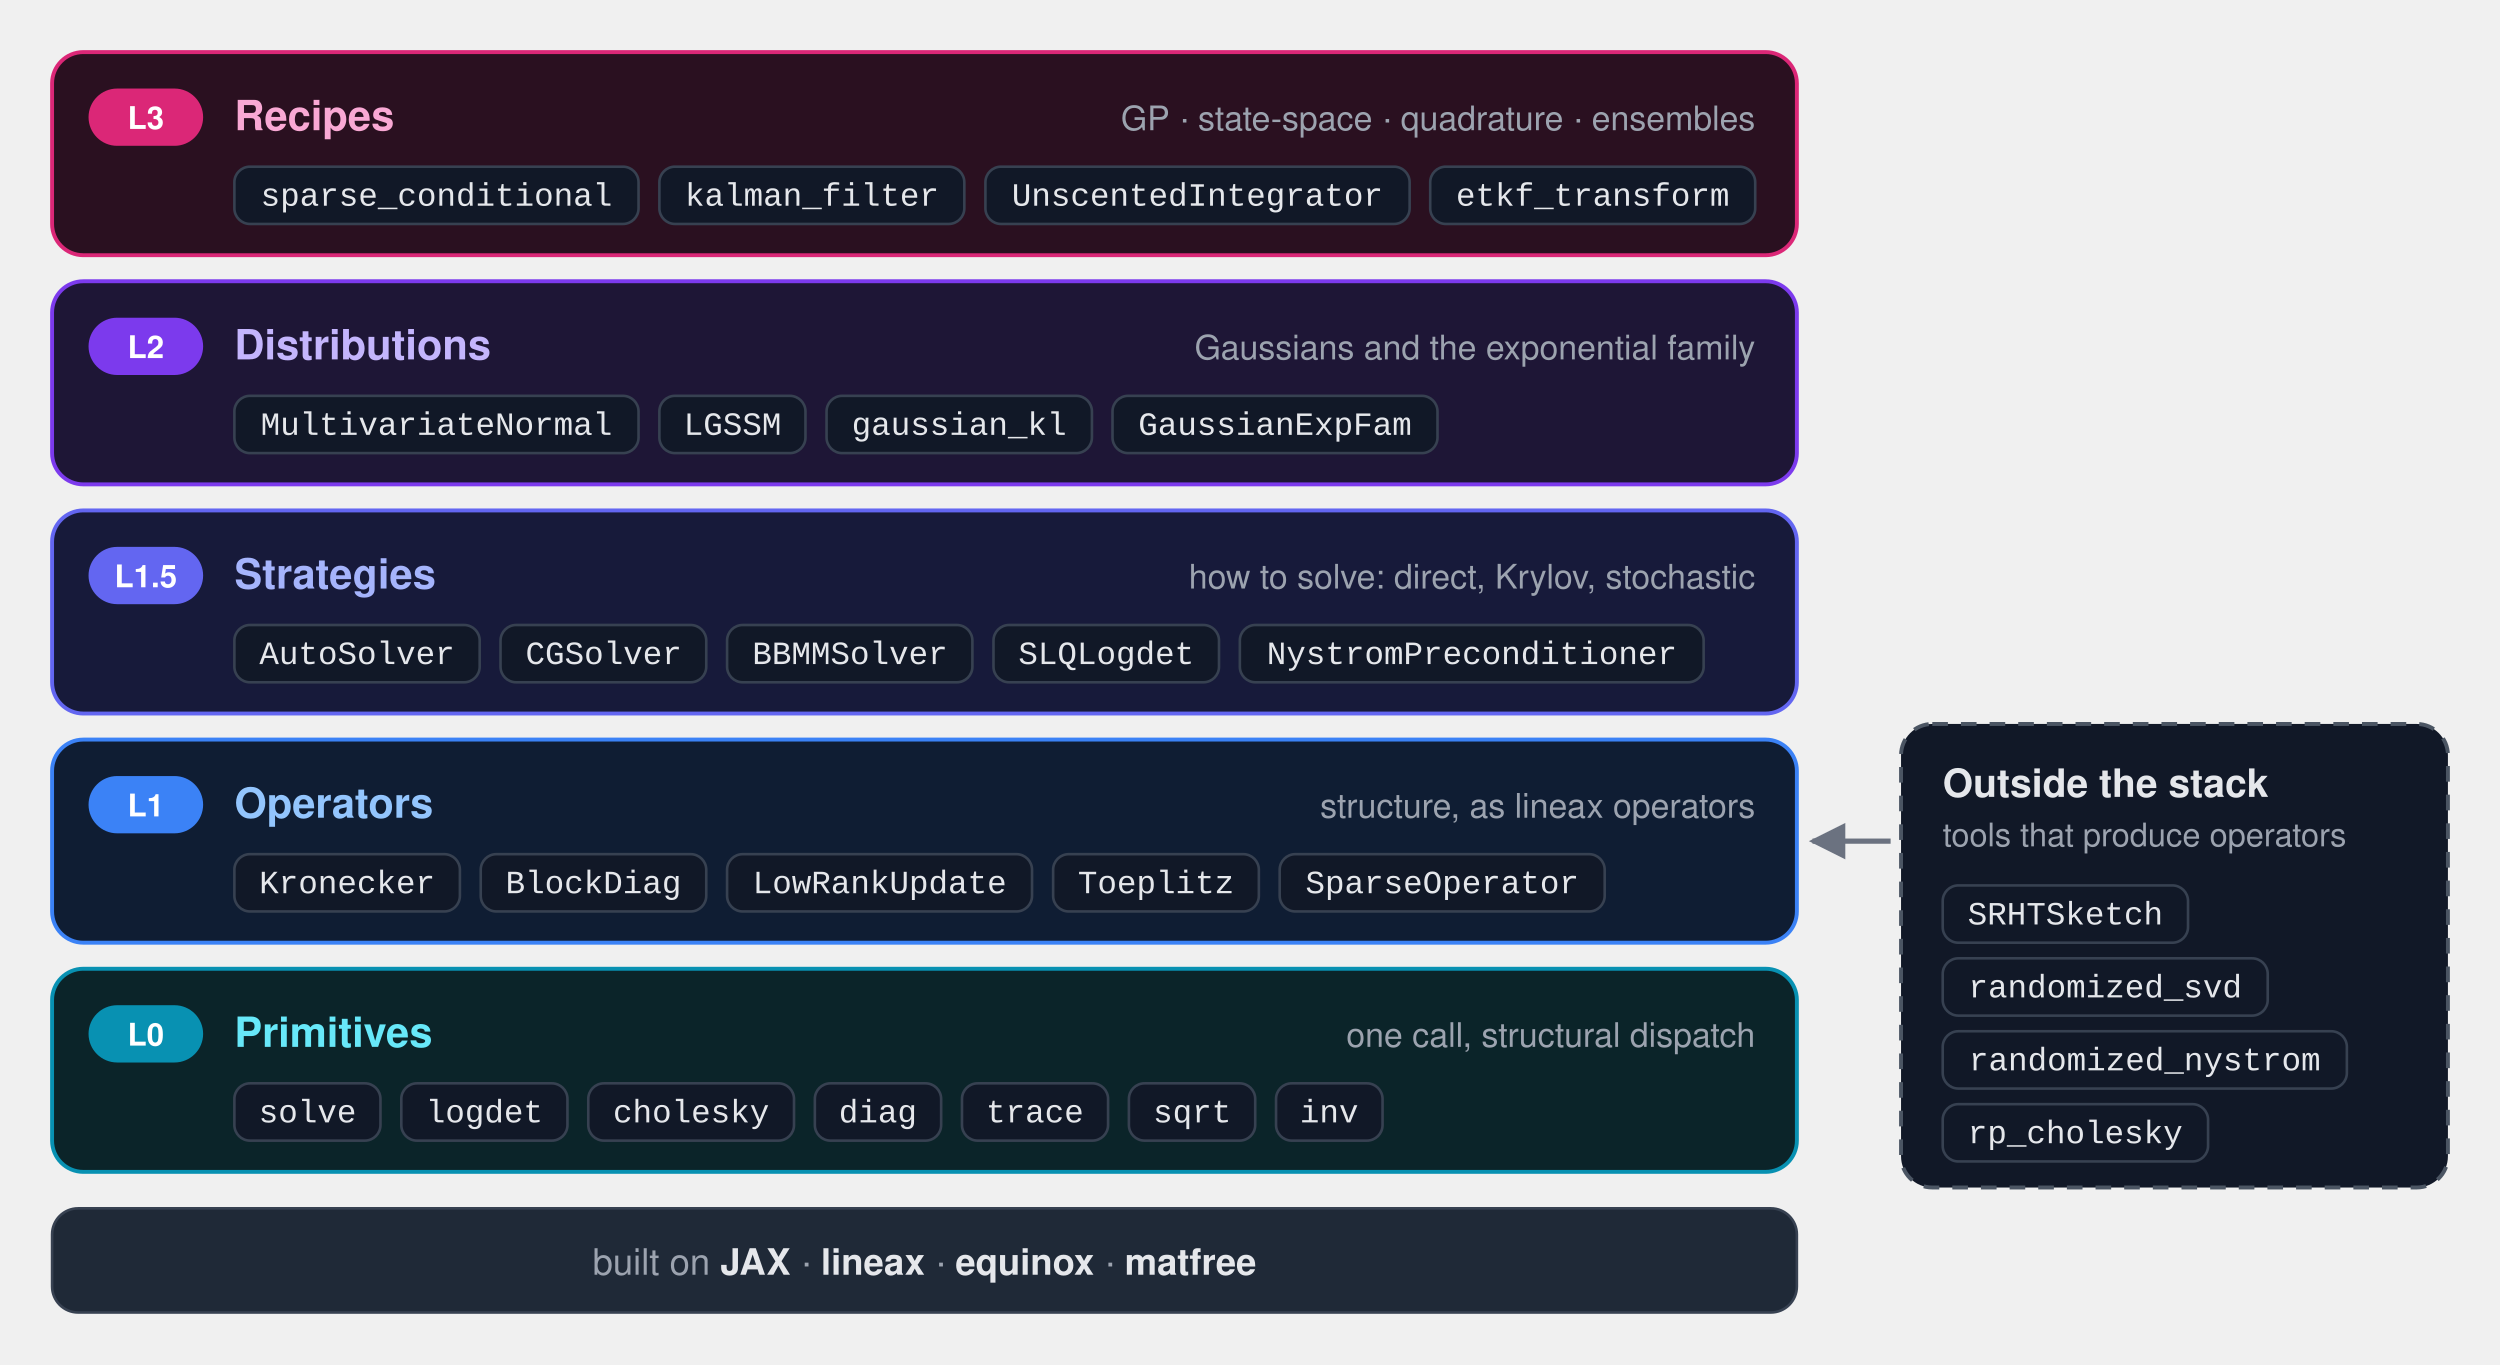
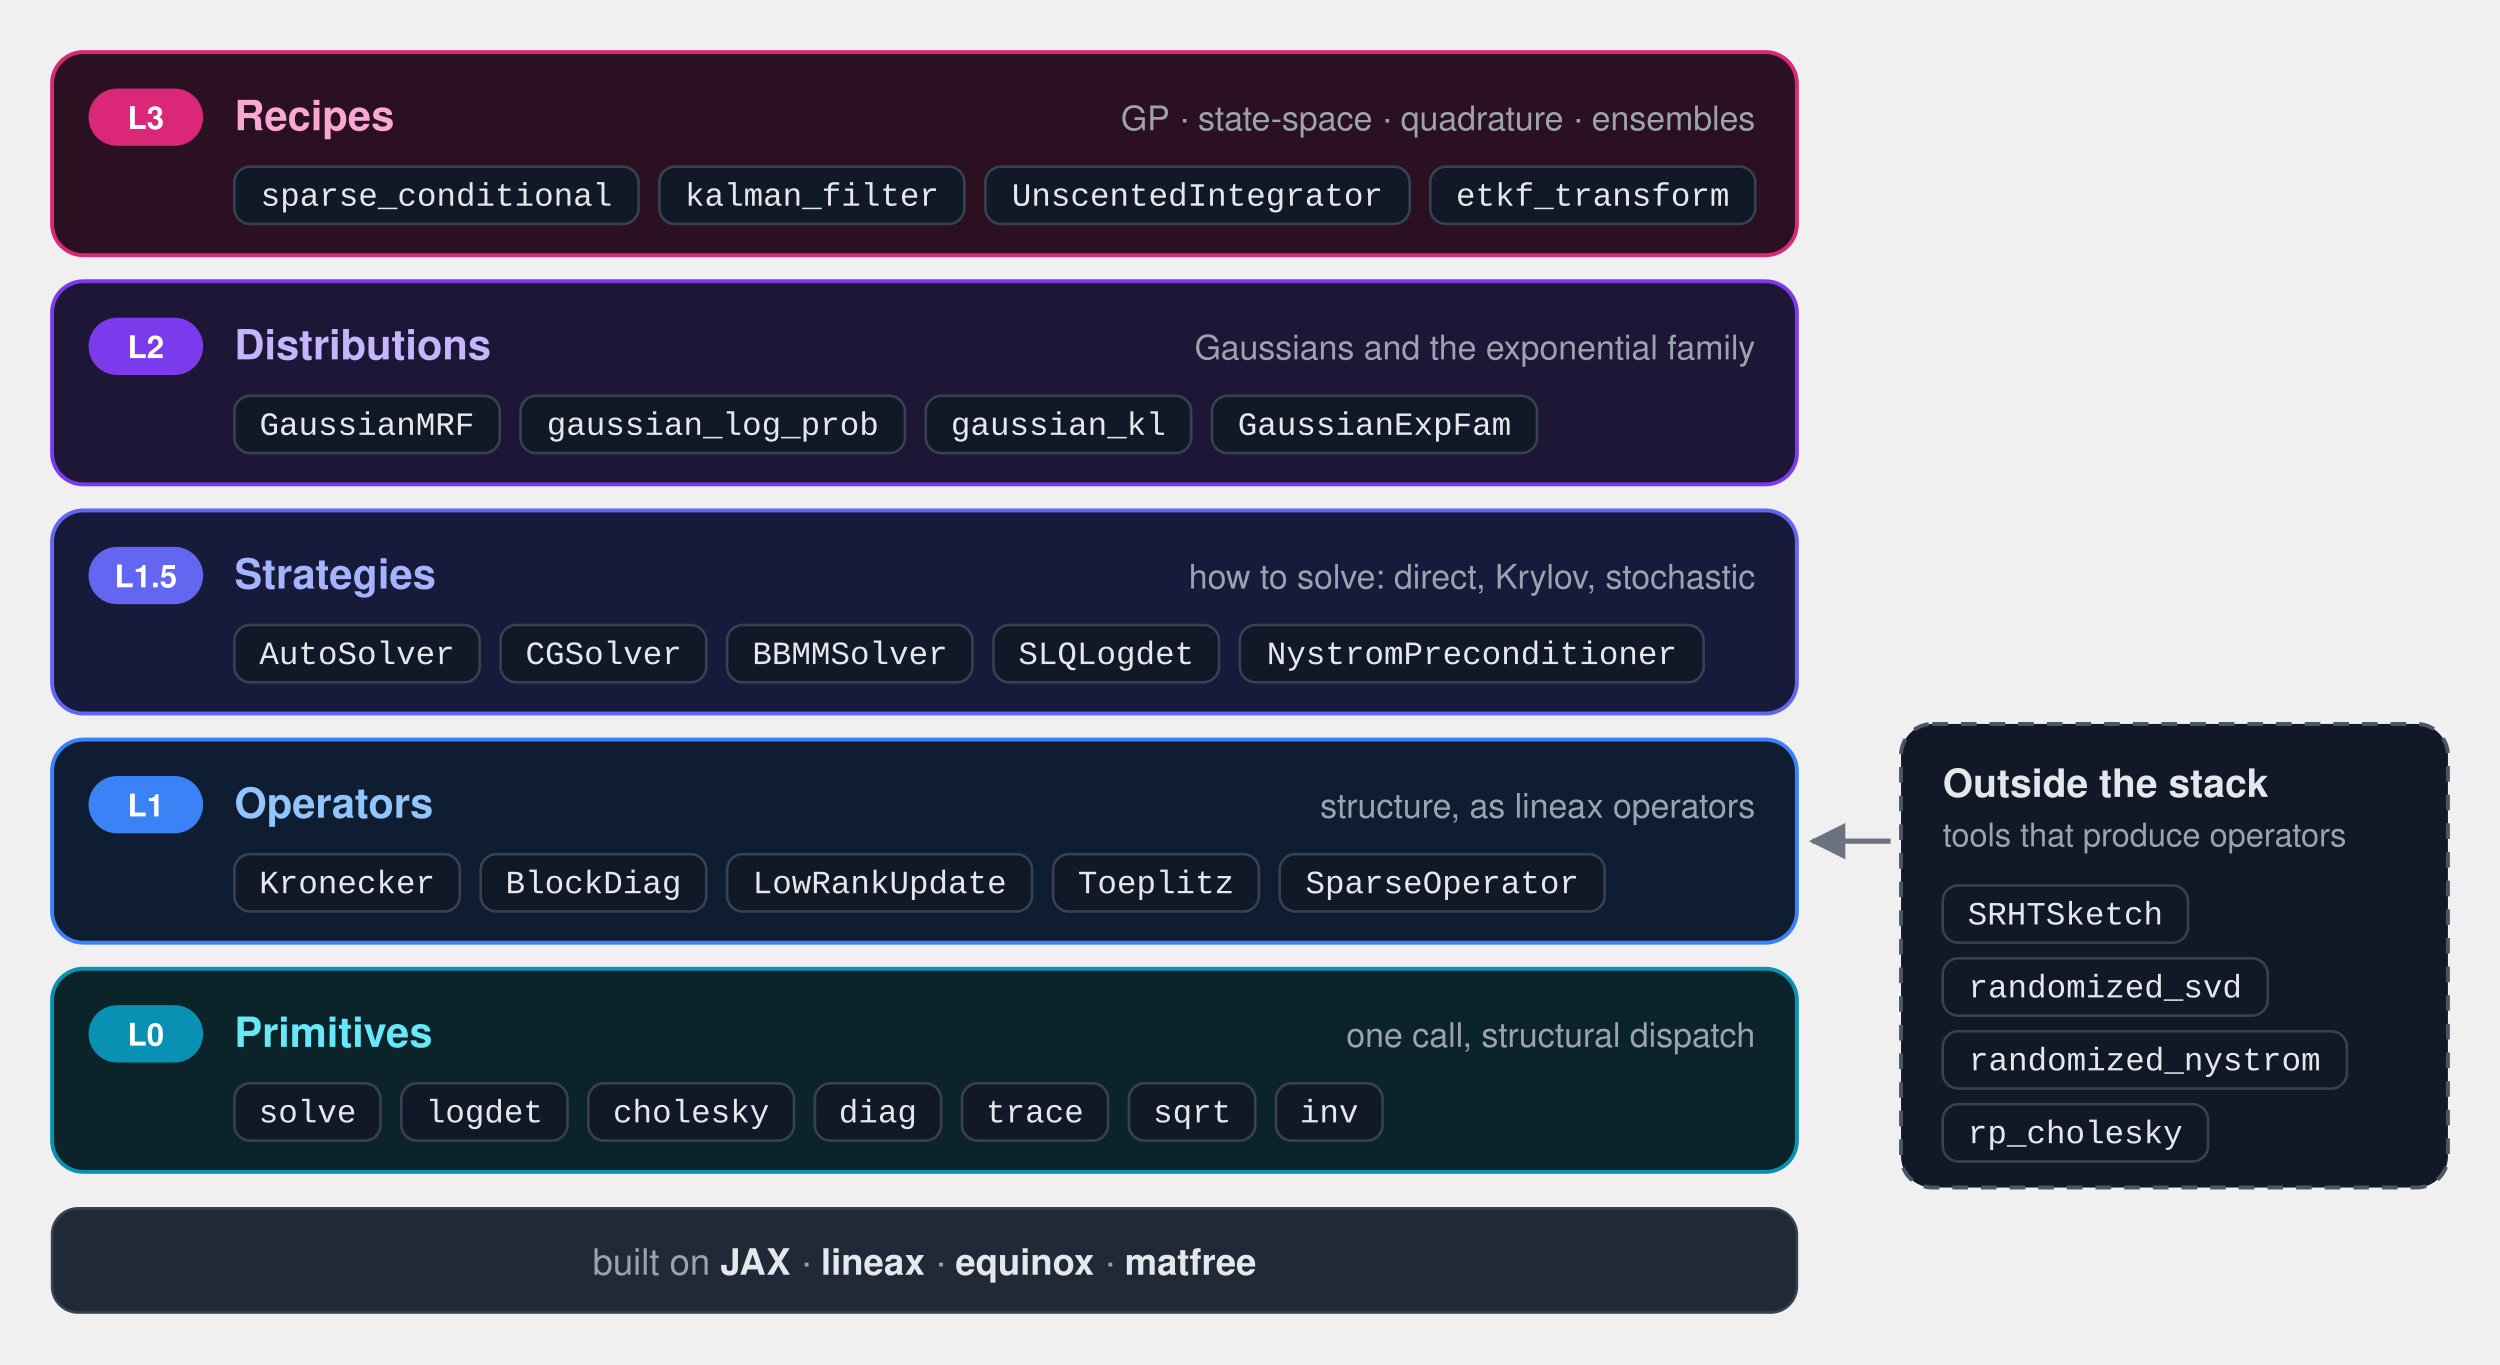
<svg xmlns="http://www.w3.org/2000/svg" width="960" height="524" viewBox="0 0 960 524" role="img" aria-label="The gaussx layered architecture: recipes, distributions, strategies, operators and primitives, built on JAX, lineax, equinox and matfree.">
  <rect x="20" y="20" width="670" height="78" rx="12" fill="#2A1020" stroke="#DB2777" stroke-width="1.5" />
  <rect x="34" y="34" width="44" height="22" rx="11" fill="#DB2777" />
  <text x="56" y="49.5" text-anchor="middle" font-family="ui-sans-serif, -apple-system, 'Segoe UI', Helvetica, Arial, sans-serif" font-size="12" font-weight="700" fill="#FFFFFF">L3</text>
  <text x="90" y="50" font-family="ui-sans-serif, -apple-system, 'Segoe UI', Helvetica, Arial, sans-serif" font-size="16" font-weight="700" fill="#F9A8D4">Recipes</text>
  <text x="674" y="50" text-anchor="end" font-family="ui-sans-serif, -apple-system, 'Segoe UI', Helvetica, Arial, sans-serif" font-size="13" fill="#9CA3AF">GP · state-space · quadrature · ensembles</text>
  <rect x="90.0" y="64" width="155.2" height="22" rx="6" fill="#111827" stroke="#374151" />
  <text x="167.6" y="79" text-anchor="middle" font-family="ui-monospace, SFMono-Regular, Menlo, Consolas, 'Liberation Mono', monospace" font-size="12.5" fill="#E5E7EB">sparse_conditional</text>
  <rect x="253.2" y="64" width="117.1" height="22" rx="6" fill="#111827" stroke="#374151" />
  <text x="311.8" y="79" text-anchor="middle" font-family="ui-monospace, SFMono-Regular, Menlo, Consolas, 'Liberation Mono', monospace" font-size="12.5" fill="#E5E7EB">kalman_filter</text>
  <rect x="378.4" y="64" width="162.9" height="22" rx="6" fill="#111827" stroke="#374151" />
  <text x="459.8" y="79" text-anchor="middle" font-family="ui-monospace, SFMono-Regular, Menlo, Consolas, 'Liberation Mono', monospace" font-size="12.5" fill="#E5E7EB">UnscentedIntegrator</text>
  <rect x="549.2" y="64" width="124.8" height="22" rx="6" fill="#111827" stroke="#374151" />
  <text x="611.6" y="79" text-anchor="middle" font-family="ui-monospace, SFMono-Regular, Menlo, Consolas, 'Liberation Mono', monospace" font-size="12.5" fill="#E5E7EB">etkf_transform</text>
  <rect x="20" y="108" width="670" height="78" rx="12" fill="#1E1636" stroke="#7C3AED" stroke-width="1.5" />
  <rect x="34" y="122" width="44" height="22" rx="11" fill="#7C3AED" />
  <text x="56" y="137.5" text-anchor="middle" font-family="ui-sans-serif, -apple-system, 'Segoe UI', Helvetica, Arial, sans-serif" font-size="12" font-weight="700" fill="#FFFFFF">L2</text>
  <text x="90" y="138" font-family="ui-sans-serif, -apple-system, 'Segoe UI', Helvetica, Arial, sans-serif" font-size="16" font-weight="700" fill="#C4B5FD">Distributions</text>
  <text x="674" y="138" text-anchor="end" font-family="ui-sans-serif, -apple-system, 'Segoe UI', Helvetica, Arial, sans-serif" font-size="13" fill="#9CA3AF">Gaussians and the exponential family</text>
-   <rect x="90.0" y="152" width="155.2" height="22" rx="6" fill="#111827" stroke="#374151" />
-   <text x="167.6" y="167" text-anchor="middle" font-family="ui-monospace, SFMono-Regular, Menlo, Consolas, 'Liberation Mono', monospace" font-size="12.5" fill="#E5E7EB">MultivariateNormal</text>
-   <rect x="253.2" y="152" width="56.1" height="22" rx="6" fill="#111827" stroke="#374151" />
-   <text x="281.3" y="167" text-anchor="middle" font-family="ui-monospace, SFMono-Regular, Menlo, Consolas, 'Liberation Mono', monospace" font-size="12.5" fill="#E5E7EB">LGSSM</text>
-   <rect x="317.4" y="152" width="101.9" height="22" rx="6" fill="#111827" stroke="#374151" />
-   <text x="368.3" y="167" text-anchor="middle" font-family="ui-monospace, SFMono-Regular, Menlo, Consolas, 'Liberation Mono', monospace" font-size="12.5" fill="#E5E7EB">gaussian_kl</text>
-   <rect x="427.2" y="152" width="124.8" height="22" rx="6" fill="#111827" stroke="#374151" />
-   <text x="489.6" y="167" text-anchor="middle" font-family="ui-monospace, SFMono-Regular, Menlo, Consolas, 'Liberation Mono', monospace" font-size="12.5" fill="#E5E7EB">GaussianExpFam</text>
+   <rect x="90.0" y="152" width="101.9" height="22" rx="6" fill="#111827" stroke="#374151" />
+   <text x="140.9" y="167" text-anchor="middle" font-family="ui-monospace, SFMono-Regular, Menlo, Consolas, 'Liberation Mono', monospace" font-size="12.5" fill="#E5E7EB">GaussianMRF</text>
+   <rect x="199.9" y="152" width="147.6" height="22" rx="6" fill="#111827" stroke="#374151" />
+   <text x="273.7" y="167" text-anchor="middle" font-family="ui-monospace, SFMono-Regular, Menlo, Consolas, 'Liberation Mono', monospace" font-size="12.5" fill="#E5E7EB">gaussian_log_prob</text>
+   <rect x="355.5" y="152" width="101.9" height="22" rx="6" fill="#111827" stroke="#374151" />
+   <text x="406.4" y="167" text-anchor="middle" font-family="ui-monospace, SFMono-Regular, Menlo, Consolas, 'Liberation Mono', monospace" font-size="12.5" fill="#E5E7EB">gaussian_kl</text>
+   <rect x="465.4" y="152" width="124.8" height="22" rx="6" fill="#111827" stroke="#374151" />
+   <text x="527.8" y="167" text-anchor="middle" font-family="ui-monospace, SFMono-Regular, Menlo, Consolas, 'Liberation Mono', monospace" font-size="12.5" fill="#E5E7EB">GaussianExpFam</text>
  <rect x="20" y="196" width="670" height="78" rx="12" fill="#171A3A" stroke="#6366F1" stroke-width="1.5" />
  <rect x="34" y="210" width="44" height="22" rx="11" fill="#6366F1" />
  <text x="56" y="225.5" text-anchor="middle" font-family="ui-sans-serif, -apple-system, 'Segoe UI', Helvetica, Arial, sans-serif" font-size="12" font-weight="700" fill="#FFFFFF">L1.5</text>
  <text x="90" y="226" font-family="ui-sans-serif, -apple-system, 'Segoe UI', Helvetica, Arial, sans-serif" font-size="16" font-weight="700" fill="#A5B4FC">Strategies</text>
  <text x="674" y="226" text-anchor="end" font-family="ui-sans-serif, -apple-system, 'Segoe UI', Helvetica, Arial, sans-serif" font-size="13" fill="#9CA3AF">how to solve: direct, Krylov, stochastic</text>
  <rect x="90.0" y="240" width="94.2" height="22" rx="6" fill="#111827" stroke="#374151" />
  <text x="137.1" y="255" text-anchor="middle" font-family="ui-monospace, SFMono-Regular, Menlo, Consolas, 'Liberation Mono', monospace" font-size="12.5" fill="#E5E7EB">AutoSolver</text>
  <rect x="192.2" y="240" width="79.0" height="22" rx="6" fill="#111827" stroke="#374151" />
  <text x="231.8" y="255" text-anchor="middle" font-family="ui-monospace, SFMono-Regular, Menlo, Consolas, 'Liberation Mono', monospace" font-size="12.5" fill="#E5E7EB">CGSolver</text>
  <rect x="279.2" y="240" width="94.2" height="22" rx="6" fill="#111827" stroke="#374151" />
  <text x="326.4" y="255" text-anchor="middle" font-family="ui-monospace, SFMono-Regular, Menlo, Consolas, 'Liberation Mono', monospace" font-size="12.5" fill="#E5E7EB">BBMMSolver</text>
  <rect x="381.5" y="240" width="86.6" height="22" rx="6" fill="#111827" stroke="#374151" />
  <text x="424.8" y="255" text-anchor="middle" font-family="ui-monospace, SFMono-Regular, Menlo, Consolas, 'Liberation Mono', monospace" font-size="12.5" fill="#E5E7EB">SLQLogdet</text>
  <rect x="476.1" y="240" width="178.1" height="22" rx="6" fill="#111827" stroke="#374151" />
  <text x="565.2" y="255" text-anchor="middle" font-family="ui-monospace, SFMono-Regular, Menlo, Consolas, 'Liberation Mono', monospace" font-size="12.5" fill="#E5E7EB">NystromPreconditioner</text>
  <rect x="20" y="284" width="670" height="78" rx="12" fill="#0F1D33" stroke="#3B82F6" stroke-width="1.5" />
  <rect x="34" y="298" width="44" height="22" rx="11" fill="#3B82F6" />
  <text x="56" y="313.5" text-anchor="middle" font-family="ui-sans-serif, -apple-system, 'Segoe UI', Helvetica, Arial, sans-serif" font-size="12" font-weight="700" fill="#FFFFFF">L1</text>
  <text x="90" y="314" font-family="ui-sans-serif, -apple-system, 'Segoe UI', Helvetica, Arial, sans-serif" font-size="16" font-weight="700" fill="#93C5FD">Operators</text>
  <text x="674" y="314" text-anchor="end" font-family="ui-sans-serif, -apple-system, 'Segoe UI', Helvetica, Arial, sans-serif" font-size="13" fill="#9CA3AF">structure, as lineax operators</text>
  <rect x="90.0" y="328" width="86.6" height="22" rx="6" fill="#111827" stroke="#374151" />
  <text x="133.3" y="343" text-anchor="middle" font-family="ui-monospace, SFMono-Regular, Menlo, Consolas, 'Liberation Mono', monospace" font-size="12.5" fill="#E5E7EB">Kronecker</text>
  <rect x="184.6" y="328" width="86.6" height="22" rx="6" fill="#111827" stroke="#374151" />
  <text x="227.9" y="343" text-anchor="middle" font-family="ui-monospace, SFMono-Regular, Menlo, Consolas, 'Liberation Mono', monospace" font-size="12.5" fill="#E5E7EB">BlockDiag</text>
  <rect x="279.2" y="328" width="117.1" height="22" rx="6" fill="#111827" stroke="#374151" />
  <text x="337.8" y="343" text-anchor="middle" font-family="ui-monospace, SFMono-Regular, Menlo, Consolas, 'Liberation Mono', monospace" font-size="12.5" fill="#E5E7EB">LowRankUpdate</text>
  <rect x="404.4" y="328" width="79.0" height="22" rx="6" fill="#111827" stroke="#374151" />
  <text x="443.9" y="343" text-anchor="middle" font-family="ui-monospace, SFMono-Regular, Menlo, Consolas, 'Liberation Mono', monospace" font-size="12.5" fill="#E5E7EB">Toeplitz</text>
  <rect x="491.4" y="328" width="124.8" height="22" rx="6" fill="#111827" stroke="#374151" />
  <text x="553.8" y="343" text-anchor="middle" font-family="ui-monospace, SFMono-Regular, Menlo, Consolas, 'Liberation Mono', monospace" font-size="12.5" fill="#E5E7EB">SparseOperator</text>
  <rect x="20" y="372" width="670" height="78" rx="12" fill="#0B2429" stroke="#0891B2" stroke-width="1.5" />
  <rect x="34" y="386" width="44" height="22" rx="11" fill="#0891B2" />
  <text x="56" y="401.5" text-anchor="middle" font-family="ui-sans-serif, -apple-system, 'Segoe UI', Helvetica, Arial, sans-serif" font-size="12" font-weight="700" fill="#FFFFFF">L0</text>
  <text x="90" y="402" font-family="ui-sans-serif, -apple-system, 'Segoe UI', Helvetica, Arial, sans-serif" font-size="16" font-weight="700" fill="#67E8F9">Primitives</text>
  <text x="674" y="402" text-anchor="end" font-family="ui-sans-serif, -apple-system, 'Segoe UI', Helvetica, Arial, sans-serif" font-size="13" fill="#9CA3AF">one call, structural dispatch</text>
  <rect x="90.0" y="416" width="56.1" height="22" rx="6" fill="#111827" stroke="#374151" />
  <text x="118.1" y="431" text-anchor="middle" font-family="ui-monospace, SFMono-Regular, Menlo, Consolas, 'Liberation Mono', monospace" font-size="12.5" fill="#E5E7EB">solve</text>
  <rect x="154.1" y="416" width="63.8" height="22" rx="6" fill="#111827" stroke="#374151" />
  <text x="186.0" y="431" text-anchor="middle" font-family="ui-monospace, SFMono-Regular, Menlo, Consolas, 'Liberation Mono', monospace" font-size="12.5" fill="#E5E7EB">logdet</text>
  <rect x="225.9" y="416" width="79.0" height="22" rx="6" fill="#111827" stroke="#374151" />
  <text x="265.4" y="431" text-anchor="middle" font-family="ui-monospace, SFMono-Regular, Menlo, Consolas, 'Liberation Mono', monospace" font-size="12.5" fill="#E5E7EB">cholesky</text>
  <rect x="312.9" y="416" width="48.5" height="22" rx="6" fill="#111827" stroke="#374151" />
  <text x="337.1" y="431" text-anchor="middle" font-family="ui-monospace, SFMono-Regular, Menlo, Consolas, 'Liberation Mono', monospace" font-size="12.5" fill="#E5E7EB">diag</text>
  <rect x="369.4" y="416" width="56.1" height="22" rx="6" fill="#111827" stroke="#374151" />
  <text x="397.4" y="431" text-anchor="middle" font-family="ui-monospace, SFMono-Regular, Menlo, Consolas, 'Liberation Mono', monospace" font-size="12.5" fill="#E5E7EB">trace</text>
  <rect x="433.5" y="416" width="48.5" height="22" rx="6" fill="#111827" stroke="#374151" />
  <text x="457.8" y="431" text-anchor="middle" font-family="ui-monospace, SFMono-Regular, Menlo, Consolas, 'Liberation Mono', monospace" font-size="12.5" fill="#E5E7EB">sqrt</text>
  <rect x="490.0" y="416" width="40.9" height="22" rx="6" fill="#111827" stroke="#374151" />
  <text x="510.4" y="431" text-anchor="middle" font-family="ui-monospace, SFMono-Regular, Menlo, Consolas, 'Liberation Mono', monospace" font-size="12.5" fill="#E5E7EB">inv</text>
  <rect x="20" y="464" width="670" height="40" rx="10" fill="#1F2937" stroke="#374151" />
  <text x="355.0" y="489.5" text-anchor="middle" font-family="ui-sans-serif, -apple-system, 'Segoe UI', Helvetica, Arial, sans-serif" font-size="14" fill="#9CA3AF">built on <tspan font-weight="700" fill="#E5E7EB">JAX</tspan> · <tspan font-weight="700" fill="#E5E7EB">lineax</tspan> · <tspan font-weight="700" fill="#E5E7EB">equinox</tspan> · <tspan font-weight="700" fill="#E5E7EB">matfree</tspan>
  </text>
  <rect x="730" y="278" width="210" height="178" rx="12" fill="#111827" stroke="#4B5563" stroke-dasharray="6 5" stroke-width="1.5" />
  <text x="746" y="306" font-family="ui-sans-serif, -apple-system, 'Segoe UI', Helvetica, Arial, sans-serif" font-size="15" font-weight="700" fill="#E5E7EB">Outside the stack</text>
  <text x="746" y="325" font-family="ui-sans-serif, -apple-system, 'Segoe UI', Helvetica, Arial, sans-serif" font-size="12.5" fill="#9CA3AF">tools that produce operators</text>
  <rect x="746" y="340" width="94.2" height="22" rx="6" fill="#111827" stroke="#374151" />
  <text x="793.1" y="355" text-anchor="middle" font-family="ui-monospace, SFMono-Regular, Menlo, Consolas, 'Liberation Mono', monospace" font-size="12.5" fill="#E5E7EB">SRHTSketch</text>
  <rect x="746" y="368" width="124.8" height="22" rx="6" fill="#111827" stroke="#374151" />
  <text x="808.4" y="383" text-anchor="middle" font-family="ui-monospace, SFMono-Regular, Menlo, Consolas, 'Liberation Mono', monospace" font-size="12.5" fill="#E5E7EB">randomized_svd</text>
  <rect x="746" y="396" width="155.2" height="22" rx="6" fill="#111827" stroke="#374151" />
  <text x="823.6" y="411" text-anchor="middle" font-family="ui-monospace, SFMono-Regular, Menlo, Consolas, 'Liberation Mono', monospace" font-size="12.5" fill="#E5E7EB">randomized_nystrom</text>
  <rect x="746" y="424" width="101.9" height="22" rx="6" fill="#111827" stroke="#374151" />
  <text x="796.9" y="439" text-anchor="middle" font-family="ui-monospace, SFMono-Regular, Menlo, Consolas, 'Liberation Mono', monospace" font-size="12.5" fill="#E5E7EB">rp_cholesky</text>
  <defs>
    <marker id="ah-dark" viewBox="0 0 10 10" refX="9" refY="5" markerWidth="7" markerHeight="7" orient="auto-start-reverse">
      <path d="M0 0 L10 5 L0 10 z" fill="#6B7280" />
    </marker>
  </defs>
  <path d="M726 323.0 L696 323.0" stroke="#6B7280" stroke-width="2" marker-end="url(#ah-dark)" />
</svg>
